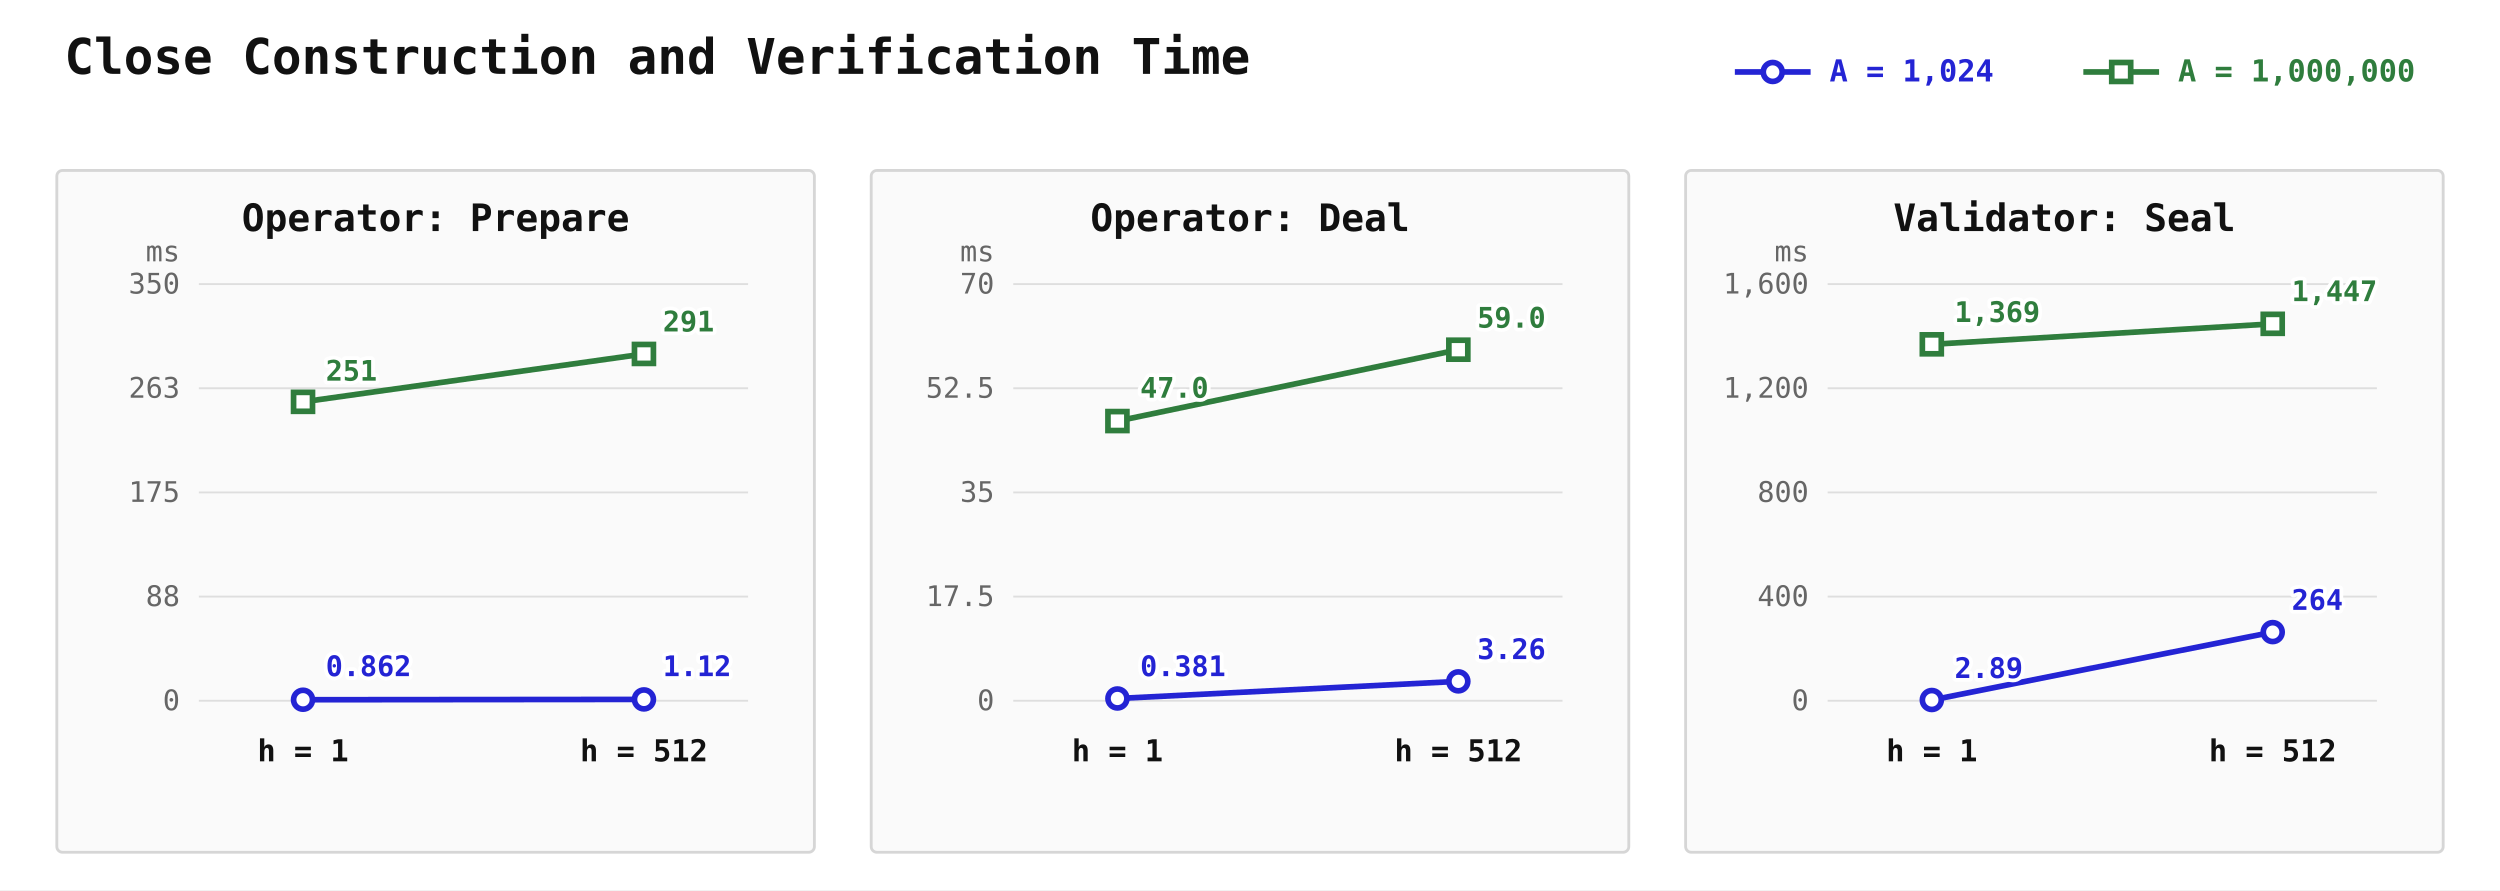
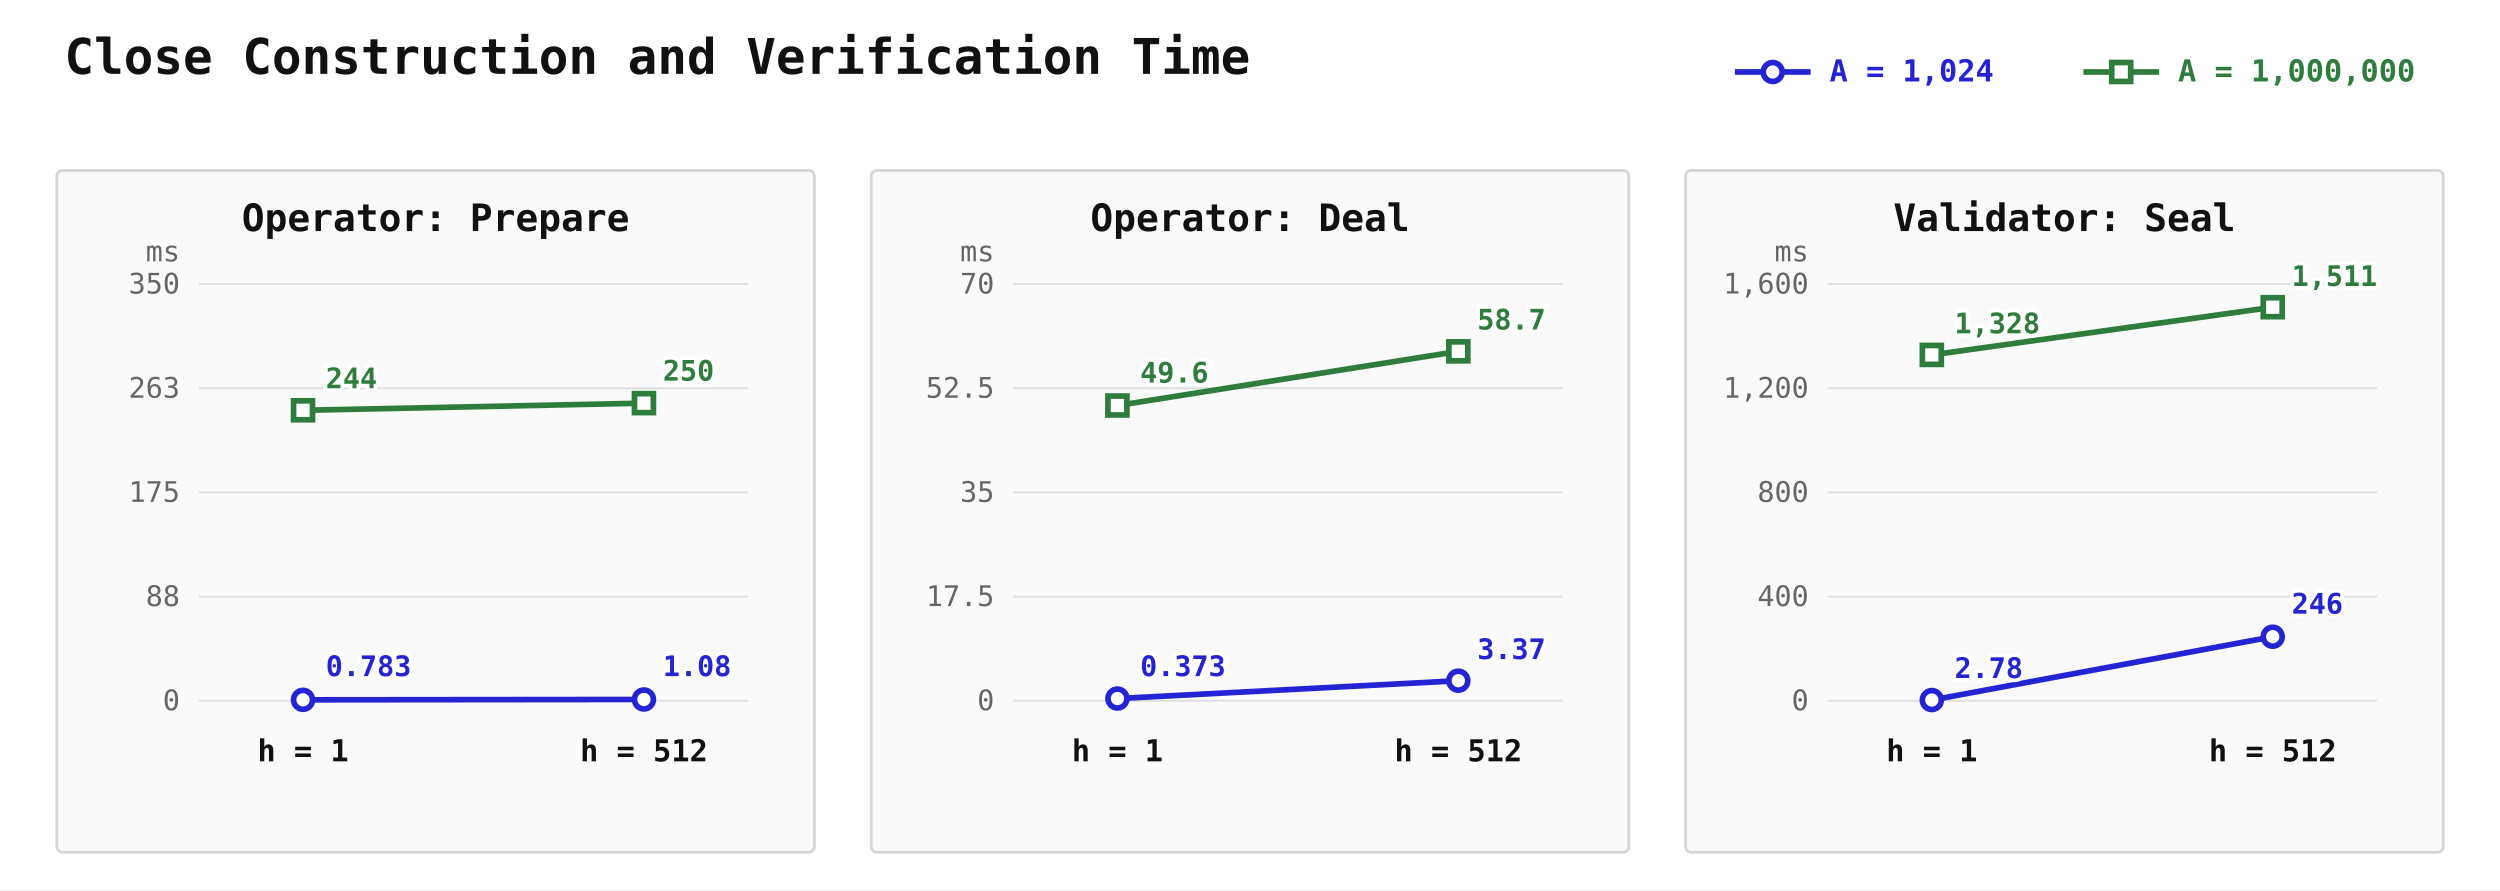
<svg xmlns="http://www.w3.org/2000/svg" viewBox="0 0 1320 470">
  <rect width="1320" height="470" fill="#fff" />
  <style>
    text { font-family: ui-monospace, SFMono-Regular, Menlo, Monaco, Consolas, monospace; }
    .title { font-size: 26px; font-weight: 700; fill: #111; }
    .panel-title { font-size: 20px; font-weight: 700; fill: #111; text-anchor: middle; }
    .axis { font-size: 15px; fill: #666; }
    .axis-strong { font-size: 16px; font-weight: 700; fill: #111; }
    .value { font-size: 15px; font-weight: 700; paint-order: stroke; stroke: #fff; stroke-width: 4px; stroke-linejoin: round; }
    .grid { stroke: #dedede; stroke-width: 1; }
    .frame { fill: #fafafa; stroke: #d6d6d6; stroke-width: 1.5; }
    .blue { stroke: #2424d4; fill: none; }
    .green { stroke: #2f7d3d; fill: none; }
    .blue-text { fill: #2424d4; }
    .green-text { fill: #2f7d3d; }
    .series { stroke-width: 3; }
  </style>
  <text class="title" x="34" y="39">Close Construction and Verification Time</text>
  <line class="blue series" x1="916" y1="38" x2="956" y2="38" />
  <circle cx="936" cy="38" r="5" fill="#fff" stroke="#2424d4" stroke-width="3" />
  <text class="axis-strong blue-text" x="966" y="43">A = 1,024</text>
  <line class="green series" x1="1100" y1="38" x2="1140" y2="38" />
  <rect x="1115" y="33" width="10" height="10" fill="#fff" stroke="#2f7d3d" stroke-width="3" />
  <text class="axis-strong green-text" x="1150" y="43">A = 1,000,000</text>
  <rect class="frame" x="30" y="90" width="400" height="360" rx="3" />
  <text class="panel-title" x="230" y="122">Operator: Prepare</text>
  <text class="axis" x="95" y="138" text-anchor="end">ms</text>
  <line class="grid" x1="105" y1="150" x2="395" y2="150" />
  <line class="grid" x1="105" y1="205" x2="395" y2="205" />
  <line class="grid" x1="105" y1="260" x2="395" y2="260" />
  <line class="grid" x1="105" y1="315" x2="395" y2="315" />
  <line class="grid" x1="105" y1="370" x2="395" y2="370" />
  <text class="axis" x="95" y="155" text-anchor="end">350</text>
  <text class="axis" x="95" y="210" text-anchor="end">263</text>
  <text class="axis" x="95" y="265" text-anchor="end">175</text>
  <text class="axis" x="95" y="320" text-anchor="end">88</text>
  <text class="axis" x="95" y="375" text-anchor="end">0</text>
  <text class="axis-strong" x="160" y="402" text-anchor="middle">h = 1</text>
  <text class="axis-strong" x="340" y="402" text-anchor="middle">h = 512</text>
-   <path class="blue series" d="M160 369.46 L340 369.29" />
-   <path class="green series" d="M160 212.17 L340 186.88" />
-   <circle cx="160" cy="369.46" r="5" fill="#fff" stroke="#2424d4" stroke-width="3" />
-   <circle cx="340" cy="369.29" r="5" fill="#fff" stroke="#2424d4" stroke-width="3" />
-   <rect x="155" y="207.17" width="10" height="10" fill="#fff" stroke="#2f7d3d" stroke-width="3" />
-   <rect x="335" y="181.88" width="10" height="10" fill="#fff" stroke="#2f7d3d" stroke-width="3" />
-   <text class="value blue-text" x="172" y="357">0.862</text>
-   <text class="value blue-text" x="350" y="357">1.12</text>
-   <text class="value green-text" x="172" y="201">251</text>
-   <text class="value green-text" x="350" y="175">291</text>
+   <path class="blue series" d="M160 369.51 L340 369.32" />
+   <path class="green series" d="M160 216.63 L340 212.86" />
+   <circle cx="160" cy="369.51" r="5" fill="#fff" stroke="#2424d4" stroke-width="3" />
+   <circle cx="340" cy="369.32" r="5" fill="#fff" stroke="#2424d4" stroke-width="3" />
+   <rect x="155" y="211.63" width="10" height="10" fill="#fff" stroke="#2f7d3d" stroke-width="3" />
+   <rect x="335" y="207.86" width="10" height="10" fill="#fff" stroke="#2f7d3d" stroke-width="3" />
+   <text class="value blue-text" x="172" y="357">0.783</text>
+   <text class="value blue-text" x="350" y="357">1.08</text>
+   <text class="value green-text" x="172" y="205">244</text>
+   <text class="value green-text" x="350" y="201">250</text>
  <rect class="frame" x="460" y="90" width="400" height="360" rx="3" />
  <text class="panel-title" x="660" y="122">Operator: Deal</text>
  <text class="axis" x="525" y="138" text-anchor="end">ms</text>
  <line class="grid" x1="535" y1="150" x2="825" y2="150" />
  <line class="grid" x1="535" y1="205" x2="825" y2="205" />
  <line class="grid" x1="535" y1="260" x2="825" y2="260" />
  <line class="grid" x1="535" y1="315" x2="825" y2="315" />
  <line class="grid" x1="535" y1="370" x2="825" y2="370" />
  <text class="axis" x="525" y="155" text-anchor="end">70</text>
  <text class="axis" x="525" y="210" text-anchor="end">52.5</text>
  <text class="axis" x="525" y="265" text-anchor="end">35</text>
  <text class="axis" x="525" y="320" text-anchor="end">17.5</text>
  <text class="axis" x="525" y="375" text-anchor="end">0</text>
  <text class="axis-strong" x="590" y="402" text-anchor="middle">h = 1</text>
  <text class="axis-strong" x="770" y="402" text-anchor="middle">h = 512</text>
-   <path class="blue series" d="M590 368.80 L770 359.76" />
-   <path class="green series" d="M590 222.32 L770 184.64" />
-   <circle cx="590" cy="368.80" r="5" fill="#fff" stroke="#2424d4" stroke-width="3" />
-   <circle cx="770" cy="359.76" r="5" fill="#fff" stroke="#2424d4" stroke-width="3" />
-   <rect x="585" y="217.32" width="10" height="10" fill="#fff" stroke="#2f7d3d" stroke-width="3" />
-   <rect x="765" y="179.64" width="10" height="10" fill="#fff" stroke="#2f7d3d" stroke-width="3" />
-   <text class="value blue-text" x="602" y="357">0.381</text>
-   <text class="value blue-text" x="780" y="348">3.26</text>
-   <text class="value green-text" x="602" y="210">47.0</text>
-   <text class="value green-text" x="780" y="173">59.0</text>
+   <path class="blue series" d="M590 368.83 L770 359.41" />
+   <path class="green series" d="M590 214.11 L770 185.51" />
+   <circle cx="590" cy="368.83" r="5" fill="#fff" stroke="#2424d4" stroke-width="3" />
+   <circle cx="770" cy="359.41" r="5" fill="#fff" stroke="#2424d4" stroke-width="3" />
+   <rect x="585" y="209.11" width="10" height="10" fill="#fff" stroke="#2f7d3d" stroke-width="3" />
+   <rect x="765" y="180.51" width="10" height="10" fill="#fff" stroke="#2f7d3d" stroke-width="3" />
+   <text class="value blue-text" x="602" y="357">0.373</text>
+   <text class="value blue-text" x="780" y="348">3.37</text>
+   <text class="value green-text" x="602" y="202">49.6</text>
+   <text class="value green-text" x="780" y="174">58.7</text>
  <rect class="frame" x="890" y="90" width="400" height="360" rx="3" />
  <text class="panel-title" x="1090" y="122">Validator: Seal</text>
  <text class="axis" x="955" y="138" text-anchor="end">ms</text>
  <line class="grid" x1="965" y1="150" x2="1255" y2="150" />
  <line class="grid" x1="965" y1="205" x2="1255" y2="205" />
  <line class="grid" x1="965" y1="260" x2="1255" y2="260" />
  <line class="grid" x1="965" y1="315" x2="1255" y2="315" />
  <line class="grid" x1="965" y1="370" x2="1255" y2="370" />
  <text class="axis" x="955" y="155" text-anchor="end">1,600</text>
  <text class="axis" x="955" y="210" text-anchor="end">1,200</text>
  <text class="axis" x="955" y="265" text-anchor="end">800</text>
  <text class="axis" x="955" y="320" text-anchor="end">400</text>
  <text class="axis" x="955" y="375" text-anchor="end">0</text>
  <text class="axis-strong" x="1020" y="402" text-anchor="middle">h = 1</text>
  <text class="axis-strong" x="1200" y="402" text-anchor="middle">h = 512</text>
-   <path class="blue series" d="M1020 369.60 L1200 333.75" />
-   <path class="green series" d="M1020 181.80 L1200 170.98" />
-   <circle cx="1020" cy="369.60" r="5" fill="#fff" stroke="#2424d4" stroke-width="3" />
-   <circle cx="1200" cy="333.75" r="5" fill="#fff" stroke="#2424d4" stroke-width="3" />
-   <rect x="1015" y="176.80" width="10" height="10" fill="#fff" stroke="#2f7d3d" stroke-width="3" />
-   <rect x="1195" y="165.98" width="10" height="10" fill="#fff" stroke="#2f7d3d" stroke-width="3" />
-   <text class="value blue-text" x="1032" y="358">2.89</text>
-   <text class="value blue-text" x="1210" y="322">264</text>
-   <text class="value green-text" x="1032" y="170">1,369</text>
-   <text class="value green-text" x="1210" y="159">1,447</text>
+   <path class="blue series" d="M1020 369.62 L1200 336.18" />
+   <path class="green series" d="M1020 187.39 L1200 162.21" />
+   <circle cx="1020" cy="369.62" r="5" fill="#fff" stroke="#2424d4" stroke-width="3" />
+   <circle cx="1200" cy="336.18" r="5" fill="#fff" stroke="#2424d4" stroke-width="3" />
+   <rect x="1015" y="182.39" width="10" height="10" fill="#fff" stroke="#2f7d3d" stroke-width="3" />
+   <rect x="1195" y="157.21" width="10" height="10" fill="#fff" stroke="#2f7d3d" stroke-width="3" />
+   <text class="value blue-text" x="1032" y="358">2.78</text>
+   <text class="value blue-text" x="1210" y="324">246</text>
+   <text class="value green-text" x="1032" y="176">1,328</text>
+   <text class="value green-text" x="1210" y="151">1,511</text>
</svg>
